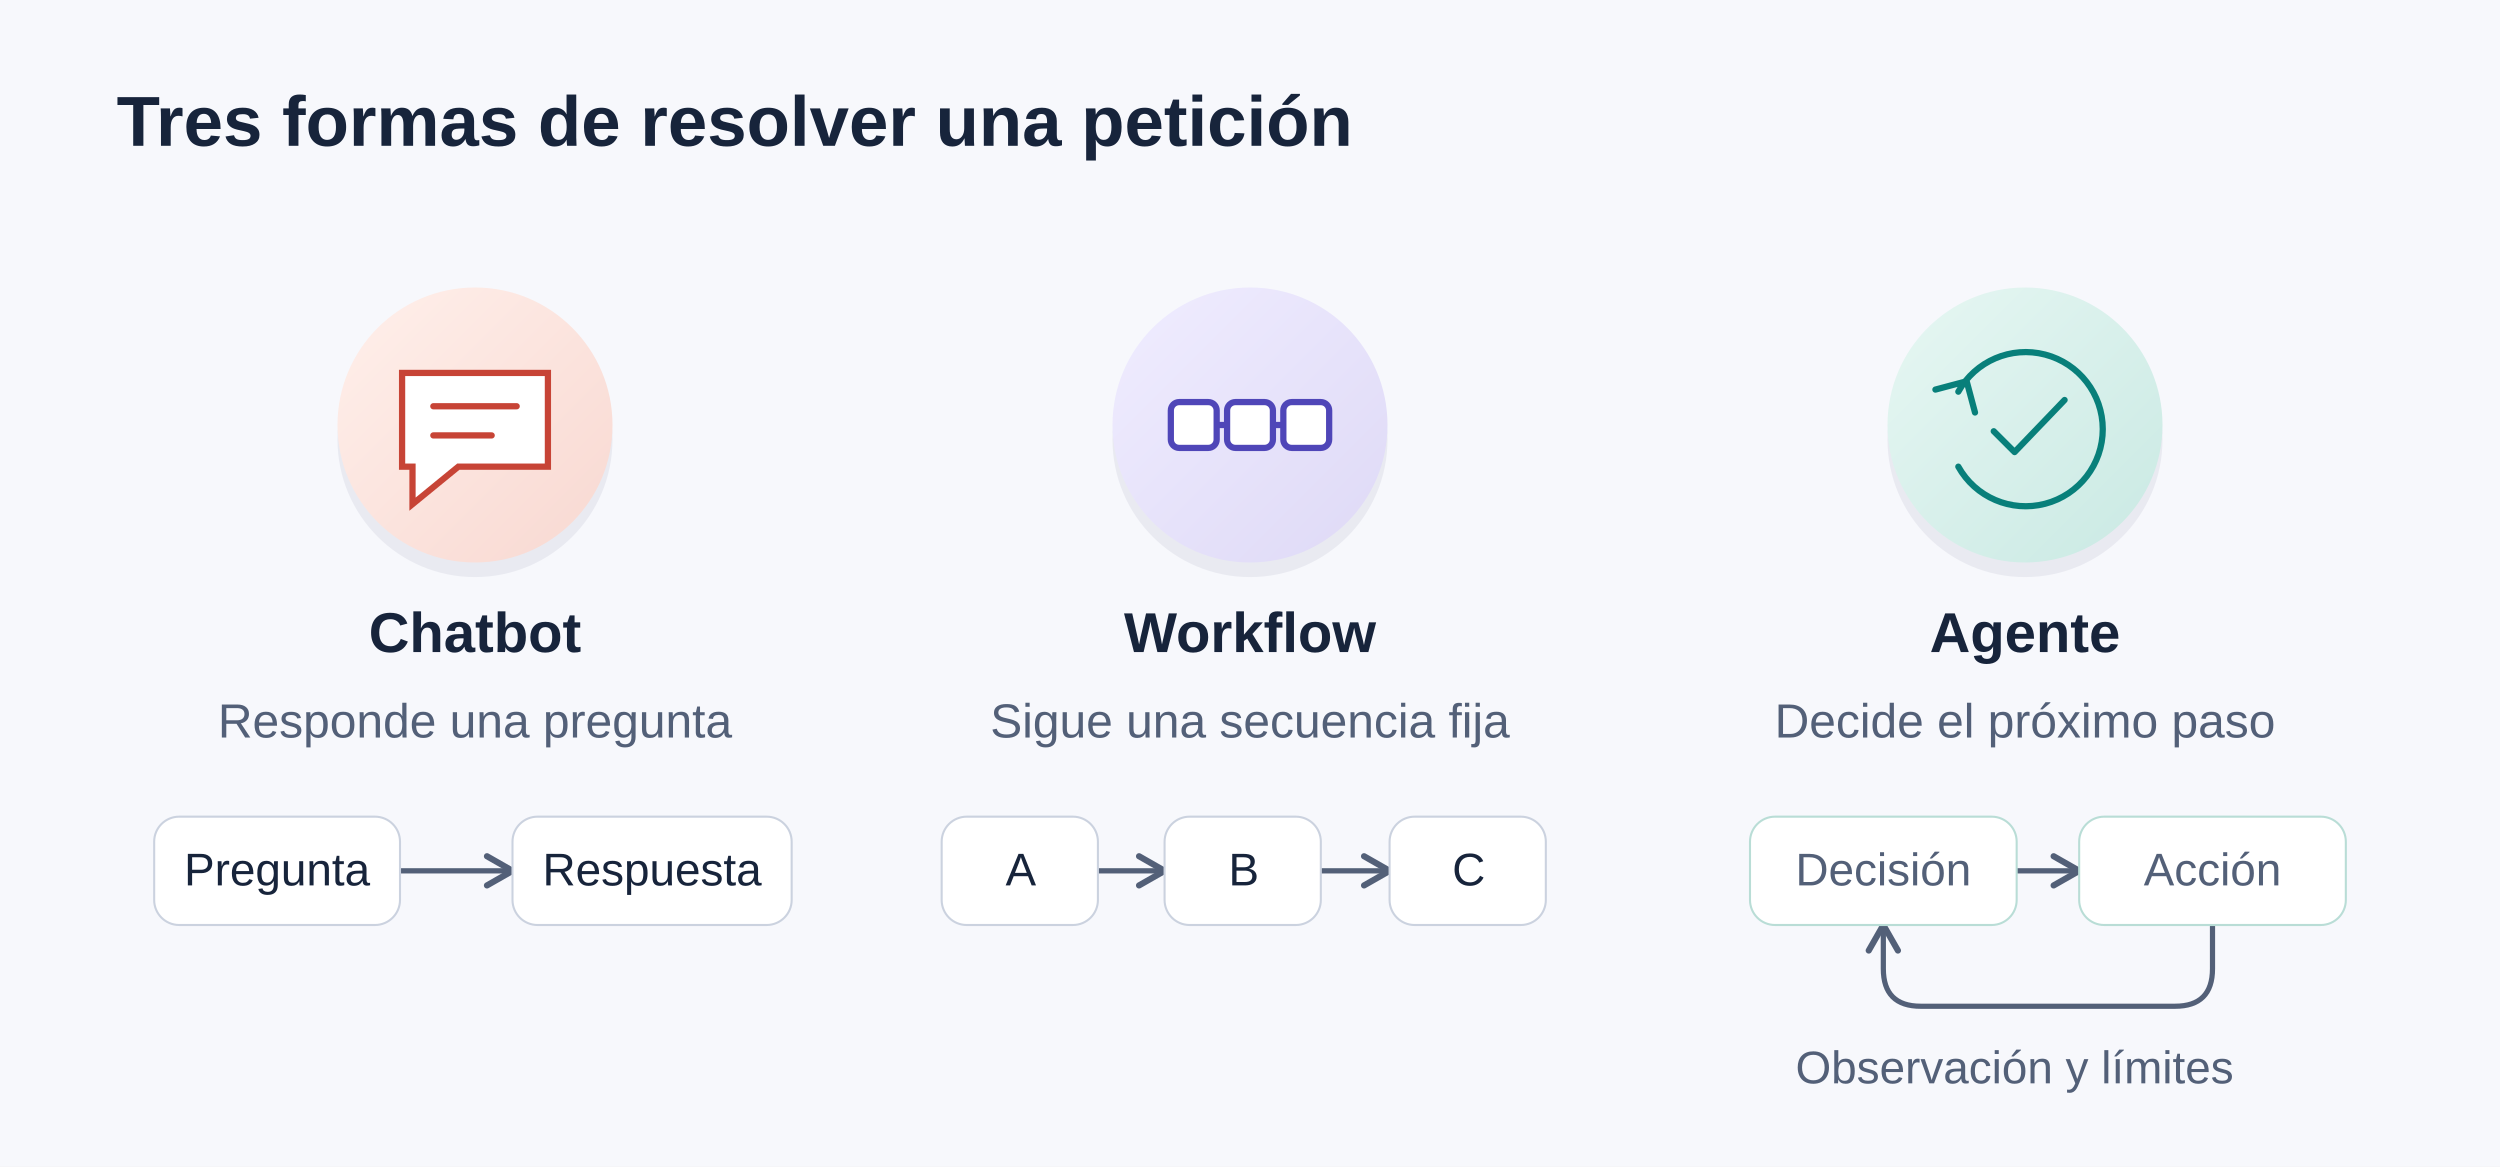
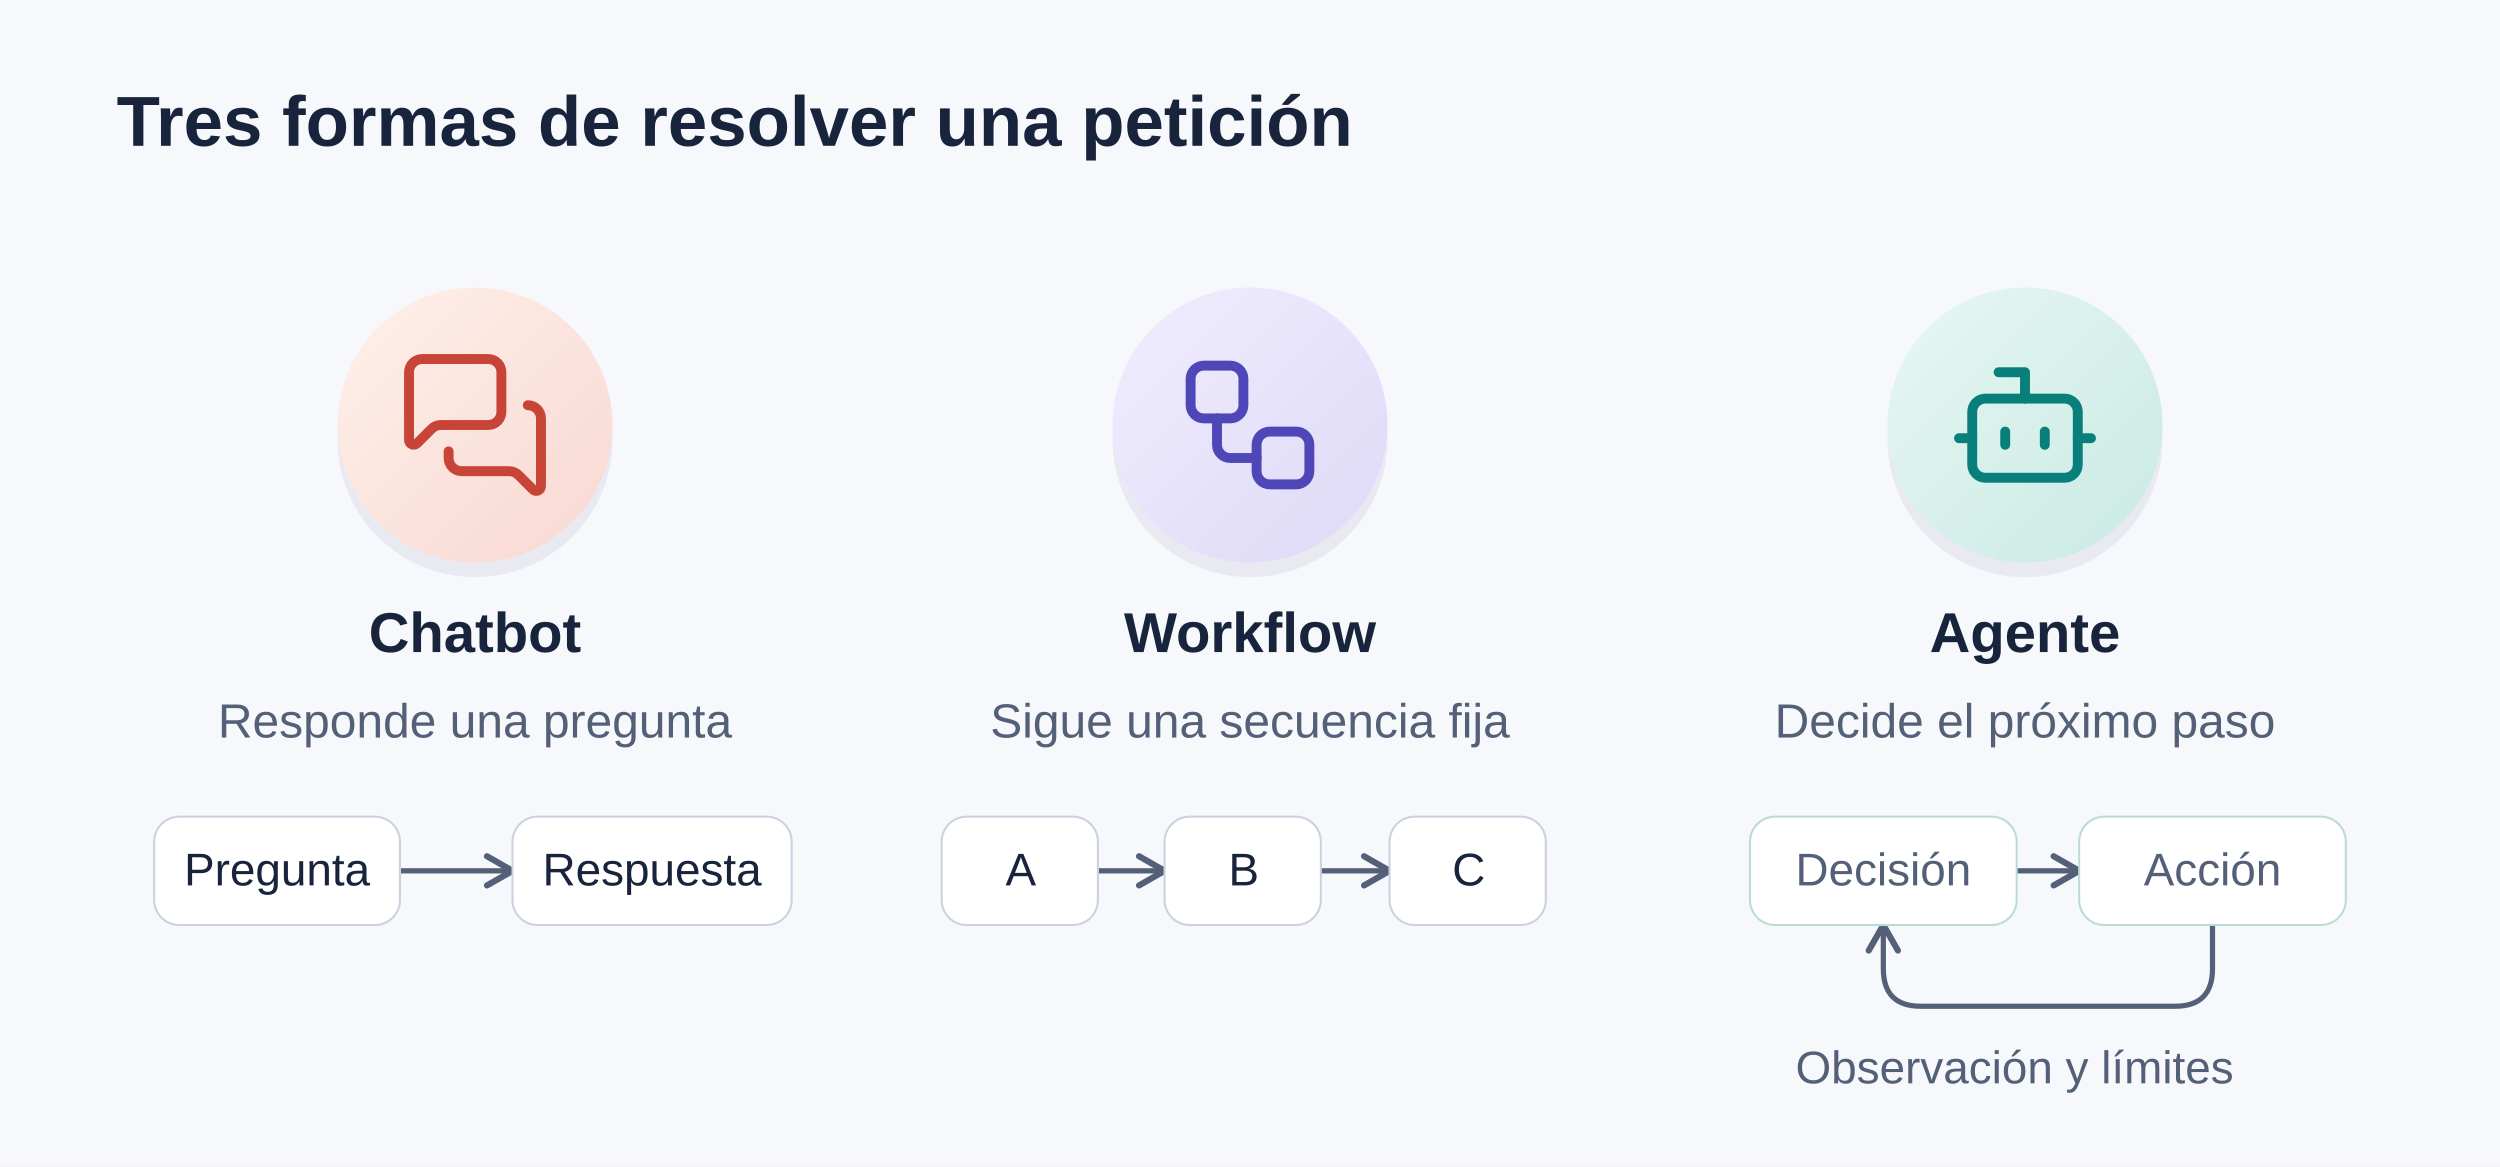
<svg xmlns="http://www.w3.org/2000/svg" viewBox="0 0 1200 560" role="img" aria-labelledby="title description">
  <defs>
+     <symbol id="messages-square" viewBox="0 0 24 24" fill="none" stroke="currentColor" stroke-width="1.5" stroke-linecap="round" stroke-linejoin="round">
+       <path d="M16 10a2 2 0 0 1-2 2H6.828a2 2 0 0 0-1.414.586l-2.202 2.202A.71.71 0 0 1 2 14.286V4a2 2 0 0 1 2-2h10a2 2 0 0 1 2 2zM20 9a2 2 0 0 1 2 2v10.286a.71.71 0 0 1-1.212.502l-2.202-2.202A2 2 0 0 0 17.172 19H10a2 2 0 0 1-2-2v-1" />
+     </symbol>
+     <symbol id="workflow" viewBox="0 0 24 24" fill="none" stroke="currentColor" stroke-width="1.5" stroke-linecap="round" stroke-linejoin="round">
+       <rect width="8" height="8" x="3" y="3" rx="2" />
+       <path d="M7 11v4a2 2 0 0 0 2 2h4" />
+       <rect width="8" height="8" x="13" y="13" rx="2" />
+     </symbol>
+     <symbol id="bot" viewBox="0 0 24 24" fill="none" stroke="currentColor" stroke-width="1.5" stroke-linecap="round" stroke-linejoin="round">
+       <path d="M12 8V4H8" />
+       <rect width="16" height="12" x="4" y="8" rx="2" />
+       <path d="M2 14h2M20 14h2M15 13v2M9 13v2" />
+     </symbol>
    <linearGradient id="coral" x2="1" y2="1">
      <stop stop-color="#fff0eb" />
      <stop offset="1" stop-color="#f8d8d1" />
    </linearGradient>
    <linearGradient id="indigo" x2="1" y2="1">
      <stop stop-color="#f0edff" />
      <stop offset="1" stop-color="#ded9f6" />
    </linearGradient>
    <linearGradient id="teal" x2="1" y2="1">
      <stop stop-color="#e7f7f3" />
      <stop offset="1" stop-color="#c9e9e3" />
    </linearGradient>
    <marker id="arrow" viewBox="0 0 10 10" refX="8" refY="5" markerWidth="7" markerHeight="7" orient="auto">
      <path d="m1 1 7 4-7 4" fill="none" stroke="#536078" stroke-width="1.7" stroke-linecap="round" stroke-linejoin="round" />
    </marker>
    <style>text{font-family:'Segoe UI',Arial,sans-serif;fill:#17243b}.title{font-size:34px;font-weight:700}.label{font-size:27px;font-weight:700}.body{font-size:23px;fill:#536078}.small{font-size:22px;fill:#536078}.flow{fill:none;stroke:#536078;stroke-width:2.5;stroke-linecap:round;stroke-linejoin:round;marker-end:url(#arrow)}.icon{fill:none;stroke-width:3;stroke-linecap:round;stroke-linejoin:round}.white{fill:#fff}</style>
  </defs>
  <rect width="1200" height="560" fill="#f7f8fc" />
  <text x="56" y="70" class="title">Tres formas de resolver una petición</text>
-   <g transform="translate(228 204)">
+   <g transform="translate(228 204)" data-concept="chatbot" data-icon="messages-square">
    <circle cy="7" r="66" fill="#e9eaf1" />
    <circle r="66" fill="url(#coral)" />
-     <path d="M-35-25h70v45H-8l-22 18V20h-5Z" fill="#fff" stroke="#c74436" stroke-width="3" />
-     <path d="M-20-9h40M-20 5H8" class="icon" stroke="#c74436" />
+     <use href="#messages-square" x="-38" y="-38" width="76" height="76" color="#c74436" />
  </g>
-   <g transform="translate(600 204)">
+   <g transform="translate(600 204)" data-concept="workflow" data-icon="workflow">
    <circle cy="7" r="66" fill="#e9eaf1" />
    <circle r="66" fill="url(#indigo)" />
-     <path d="M-38 0h76" stroke="#4f46b8" stroke-width="3" />
-     <g fill="#fff" stroke="#4f46b8" stroke-width="3">
-       <rect x="-38" y="-11" width="22" height="22" rx="4" />
-       <rect x="-11" y="-11" width="22" height="22" rx="4" />
-       <rect x="16" y="-11" width="22" height="22" rx="4" />
-     </g>
+     <use href="#workflow" x="-38" y="-38" width="76" height="76" color="#4f46b8" />
  </g>
-   <g transform="translate(972 204)">
+   <g transform="translate(972 204)" data-concept="agent" data-icon="bot">
    <circle cy="7" r="66" fill="#e9eaf1" />
    <circle r="66" fill="url(#teal)" />
-     <path d="M-32-16A37 37 0 1 1-32 20M-43-17l15-4 4 15" class="icon" stroke="#087f7a" />
-     <path d="m-15 3 10 10 24-25" class="icon" stroke="#087f7a" />
+     <use href="#bot" x="-38" y="-38" width="76" height="76" color="#087f7a" />
  </g>
  <g text-anchor="middle">
    <text x="228" y="313" class="label">Chatbot</text>
    <text x="600" y="313" class="label">Workflow</text>
    <text x="972" y="313" class="label">Agente</text>
    <text x="228" y="354" class="body">Responde una pregunta</text>
    <text x="600" y="354" class="body">Sigue una secuencia fija</text>
    <text x="972" y="354" class="body">Decide el próximo paso</text>
  </g>
  <path d="M192 418H246" class="flow" />
  <path d="M527 418H559" class="flow" />
  <path d="M634 418H667" class="flow" />
  <g fill="#fff" stroke="#cbd2df">
    <rect x="74" y="392" width="118" height="52" rx="12" />
    <rect x="246" y="392" width="134" height="52" rx="12" />
    <rect x="452" y="392" width="75" height="52" rx="12" />
    <rect x="559" y="392" width="75" height="52" rx="12" />
    <rect x="667" y="392" width="75" height="52" rx="12" />
  </g>
  <g text-anchor="middle" class="small">
    <text x="133" y="425">Pregunta</text>
    <text x="313" y="425">Respuesta</text>
    <text x="490" y="425">A</text>
    <text x="597" y="425">B</text>
    <text x="705" y="425">C</text>
  </g>
  <path d="M968 418H998" class="flow" />
  <path d="M1062 444V465Q1062 483 1044 483H922Q904 483 904 465V444" class="flow" />
  <g fill="#fff" stroke="#b9ddd6">
    <rect x="840" y="392" width="128" height="52" rx="12" />
    <rect x="998" y="392" width="128" height="52" rx="12" />
  </g>
  <text x="904" y="425" text-anchor="middle" class="small">Decisión</text>
  <text x="1062" y="425" text-anchor="middle" class="small">Acción</text>
  <text x="967" y="520" text-anchor="middle" class="small">Observación y límites</text>
</svg>
